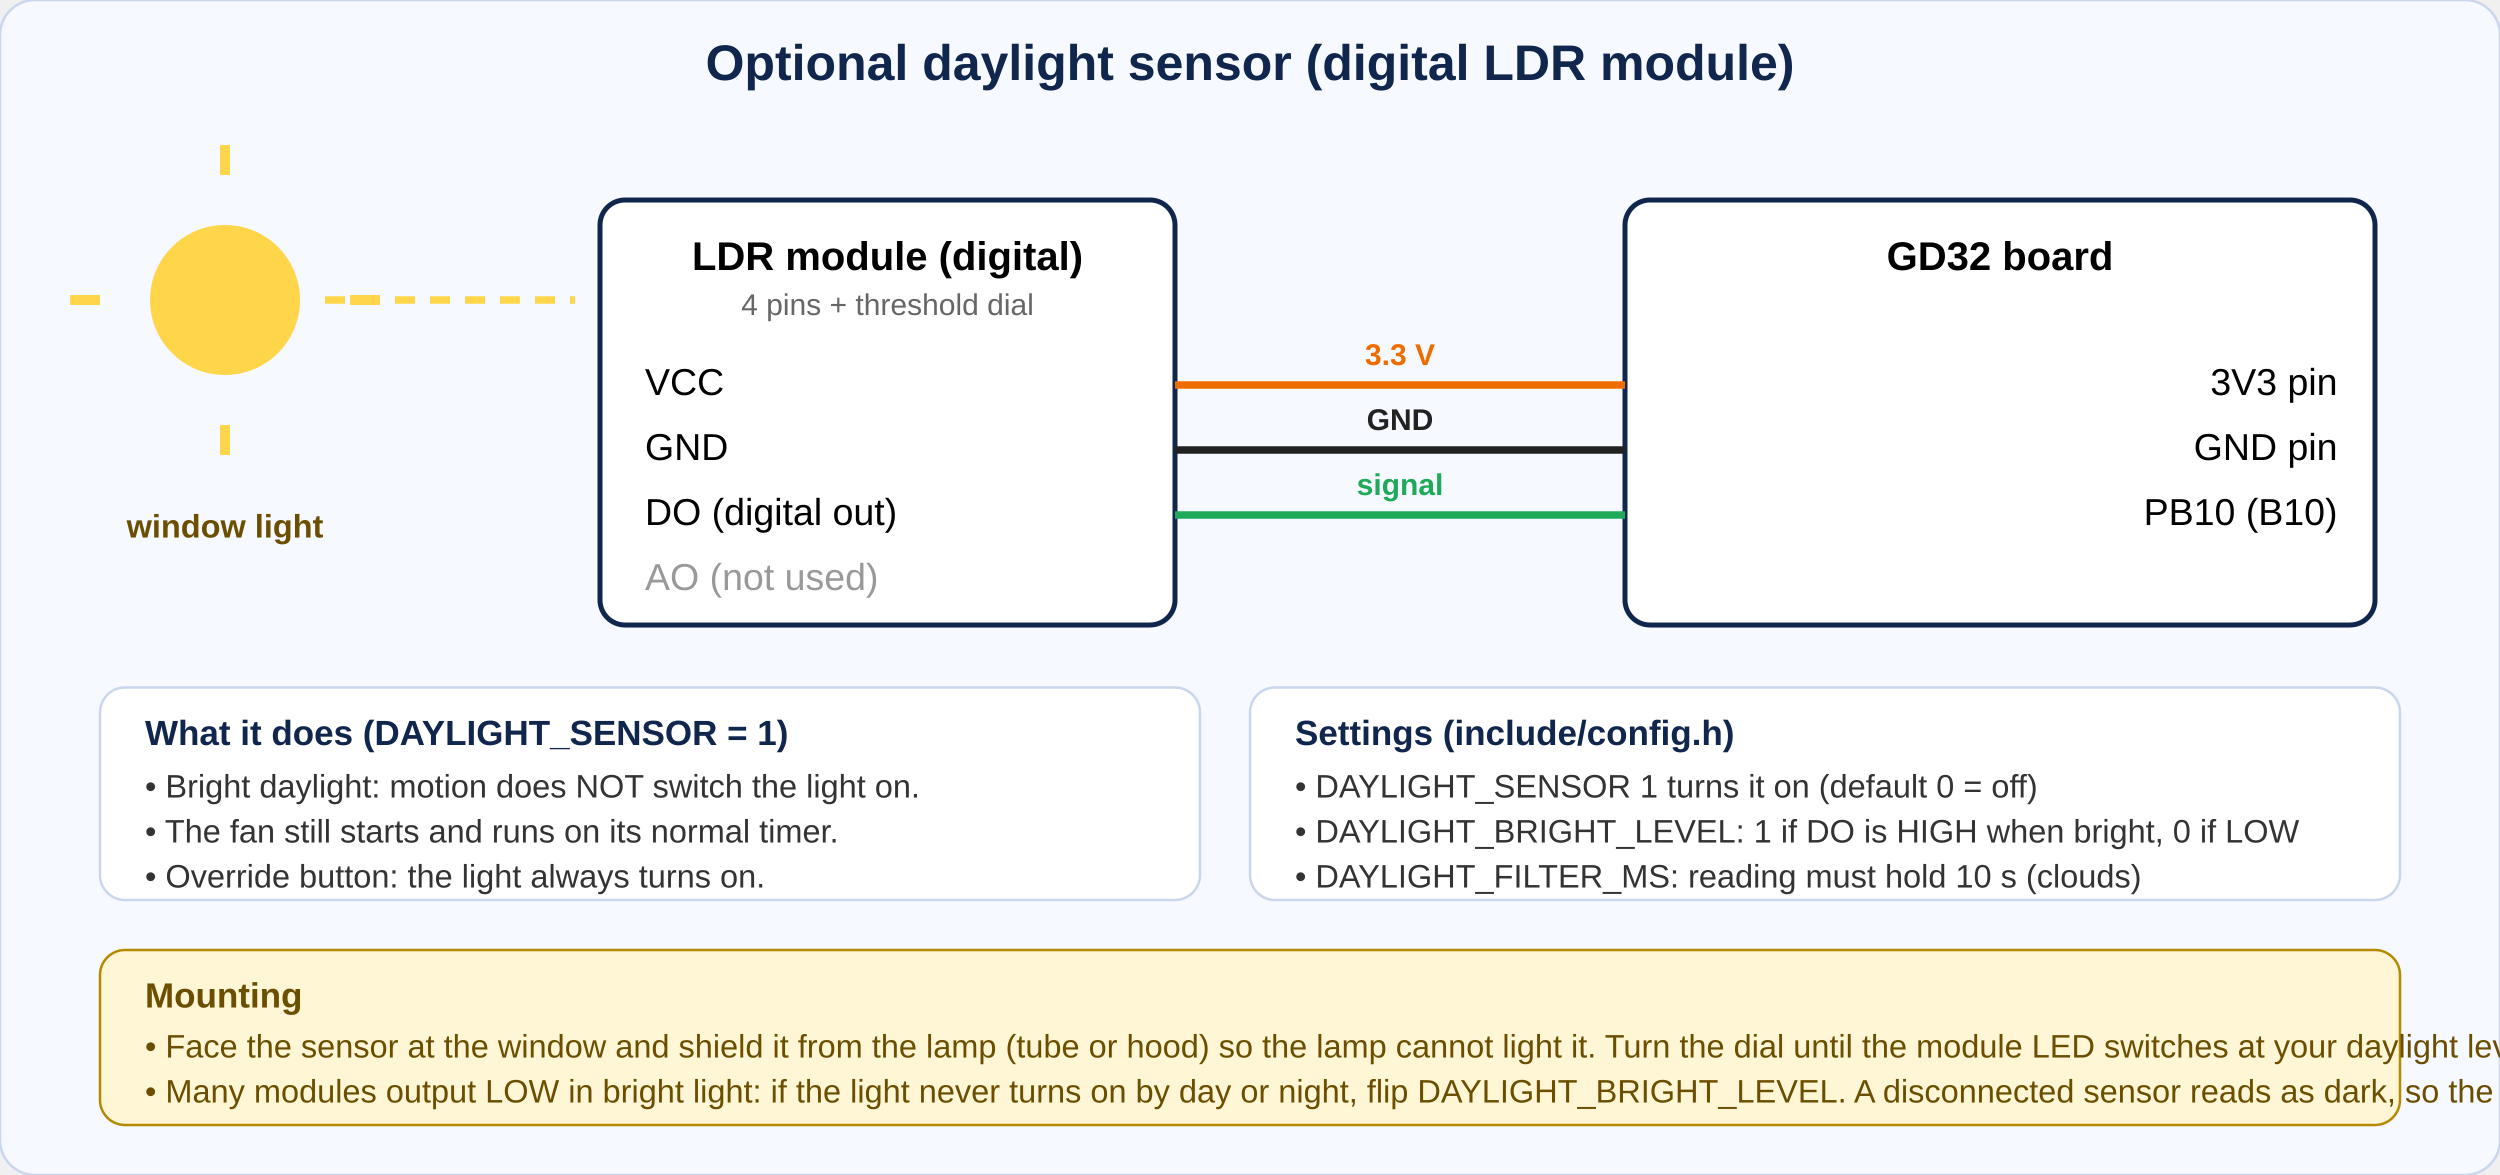
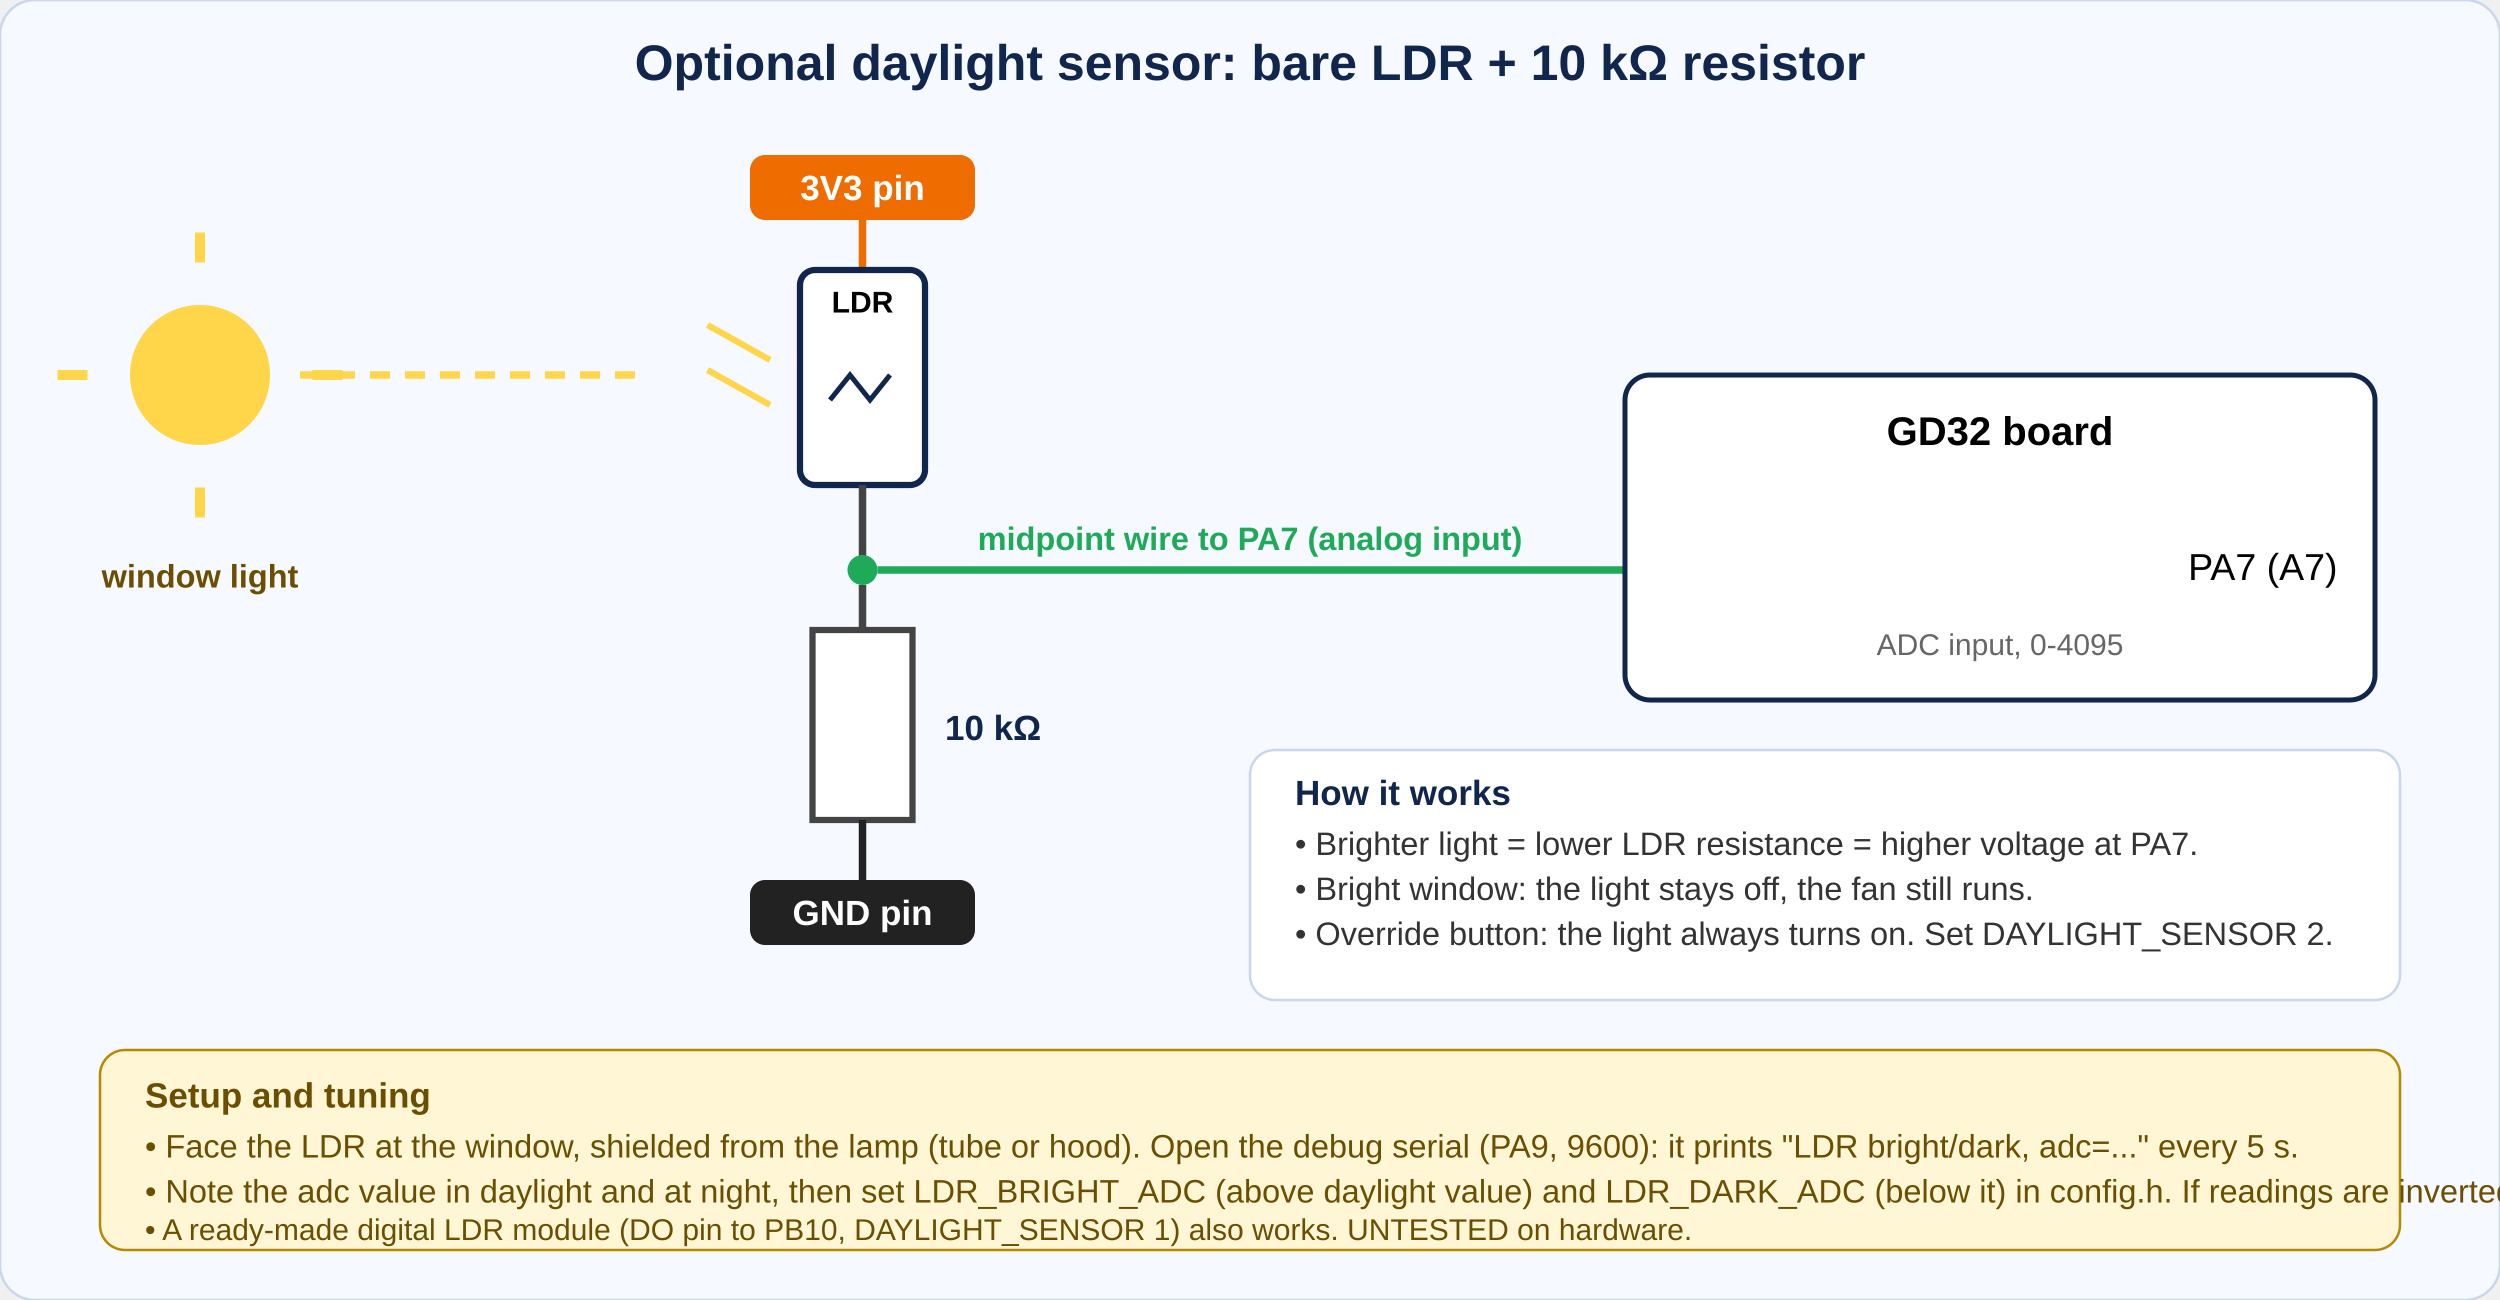
- <svg xmlns="http://www.w3.org/2000/svg" viewBox="0 0 1000 470" font-family="Segoe UI, Arial, Helvetica, sans-serif">
+ <svg xmlns="http://www.w3.org/2000/svg" viewBox="0 0 1000 520" font-family="Segoe UI, Arial, Helvetica, sans-serif">
  <style>
-     .sun { animation: sun 2.4s ease-in-out infinite; transform-origin: 90px 120px; }
+     .sun { animation: sun 2.4s ease-in-out infinite; }
    @keyframes sun { 0%,100% { opacity: .55; } 50% { opacity: 1; } }
  </style>
-   <rect width="1000" height="470" rx="14" fill="#f6f9ff" stroke="#c9d6ee" />
-   <text x="500" y="32" text-anchor="middle" font-size="20" font-weight="700" fill="#10264d">Optional daylight sensor (digital LDR module)</text>
-   <circle class="sun" cx="90" cy="120" r="30" fill="#ffd54a" />
-   <g stroke="#ffd54a" stroke-width="4" class="sun">
-     <line x1="90" y1="70" x2="90" y2="58" />
-     <line x1="90" y1="170" x2="90" y2="182" />
-     <line x1="40" y1="120" x2="28" y2="120" />
-     <line x1="140" y1="120" x2="152" y2="120" />
+   <rect width="1000" height="520" rx="14" fill="#f6f9ff" stroke="#c9d6ee" />
+   <text x="500" y="32" text-anchor="middle" font-size="20" font-weight="700" fill="#10264d">Optional daylight sensor: bare LDR + 10 kΩ resistor</text>
+   <g class="sun">
+     <circle cx="80" cy="150" r="28" fill="#ffd54a" />
+     <g stroke="#ffd54a" stroke-width="4">
+       <line x1="80" y1="105" x2="80" y2="93" />
+       <line x1="80" y1="195" x2="80" y2="207" />
+       <line x1="35" y1="150" x2="23" y2="150" />
+       <line x1="125" y1="150" x2="137" y2="150" />
+     </g>
  </g>
-   <text x="90" y="215" text-anchor="middle" font-size="13" fill="#6b4e00" font-weight="700">window light</text>
-   <path d="M130 120 H230" stroke="#ffd54a" stroke-width="3" stroke-dasharray="8 6" fill="none" />
-   <rect x="240" y="80" width="230" height="170" rx="10" fill="#fff" stroke="#10264d" stroke-width="2" />
-   <text x="355" y="108" text-anchor="middle" font-size="16" font-weight="700">LDR module (digital)</text>
-   <text x="355" y="126" text-anchor="middle" font-size="12" fill="#666">4 pins + threshold dial</text>
-   <g font-size="15">
-     <text x="258" y="158">VCC</text>
-     <text x="258" y="184">GND</text>
-     <text x="258" y="210">DO (digital out)</text>
-     <text x="258" y="236" fill="#999">AO (not used)</text>
-   </g>
-   <rect x="650" y="80" width="300" height="170" rx="10" fill="#fff" stroke="#10264d" stroke-width="2" />
-   <text x="800" y="108" text-anchor="middle" font-size="16" font-weight="700">GD32 board</text>
-   <g font-size="15" text-anchor="end">
-     <text x="935" y="158">3V3 pin</text>
-     <text x="935" y="184">GND pin</text>
-     <text x="935" y="210">PB10 (B10)</text>
-   </g>
-   <g fill="none" stroke-width="3">
-     <path d="M470 154 H650" stroke="#ef6c00" />
-     <path d="M470 180 H650" stroke="#222" />
-     <path d="M470 206 H650" stroke="#1faa59" />
-   </g>
-   <text x="560" y="146" text-anchor="middle" font-size="12" fill="#ef6c00" font-weight="700">3.3 V</text>
-   <text x="560" y="172" text-anchor="middle" font-size="12" fill="#222" font-weight="700">GND</text>
-   <text x="560" y="198" text-anchor="middle" font-size="12" fill="#1faa59" font-weight="700">signal</text>
-   <rect x="40" y="275" width="440" height="85" rx="10" fill="#fff" stroke="#c9d6ee" />
-   <text x="58" y="298" font-size="14" font-weight="700" fill="#10264d">What it does (DAYLIGHT_SENSOR = 1)</text>
-   <text x="58" y="319" font-size="13" fill="#333">• Bright daylight: motion does NOT switch the light on.</text>
-   <text x="58" y="337" font-size="13" fill="#333">• The fan still starts and runs on its normal timer.</text>
-   <text x="58" y="355" font-size="13" fill="#333">• Override button: the light always turns on.</text>
-   <rect x="500" y="275" width="460" height="85" rx="10" fill="#fff" stroke="#c9d6ee" />
-   <text x="518" y="298" font-size="14" font-weight="700" fill="#10264d">Settings (include/config.h)</text>
-   <text x="518" y="319" font-size="13" fill="#333">• DAYLIGHT_SENSOR 1 turns it on (default 0 = off)</text>
-   <text x="518" y="337" font-size="13" fill="#333">• DAYLIGHT_BRIGHT_LEVEL: 1 if DO is HIGH when bright, 0 if LOW</text>
-   <text x="518" y="355" font-size="13" fill="#333">• DAYLIGHT_FILTER_MS: reading must hold 10 s (clouds)</text>
-   <rect x="40" y="380" width="920" height="70" rx="10" fill="#fff6d6" stroke="#b58900" />
-   <text x="58" y="403" font-size="14" font-weight="700" fill="#6b4e00">Mounting</text>
-   <text x="58" y="423" font-size="13" fill="#6b4e00">• Face the sensor at the window and shield it from the lamp (tube or hood) so the lamp cannot light it. Turn the dial until the module LED switches at your daylight level.</text>
-   <text x="58" y="441" font-size="13" fill="#6b4e00">• Many modules output LOW in bright light: if the light never turns on by day or night, flip DAYLIGHT_BRIGHT_LEVEL. A disconnected sensor reads as dark, so the light keeps working.</text>
+   <text x="80" y="235" text-anchor="middle" font-size="13" fill="#6b4e00" font-weight="700">window light</text>
+   <path d="M120 150 H255" stroke="#ffd54a" stroke-width="3" stroke-dasharray="8 6" fill="none" />
+   <rect x="300" y="62" width="90" height="26" rx="6" fill="#ef6c00" />
+   <text x="345" y="80" text-anchor="middle" font-size="14" font-weight="700" fill="#fff">3V3 pin</text>
+   <line x1="345" y1="88" x2="345" y2="108" stroke="#ef6c00" stroke-width="3" />
+   <rect x="320" y="108" width="50" height="86" rx="6" fill="#fff" stroke="#10264d" stroke-width="2.5" />
+   <path d="M332 160 l8 -10 l8 10 l8 -10" fill="none" stroke="#10264d" stroke-width="2" />
+   <path d="M283 130 l25 14 M283 148 l25 14" stroke="#ffd54a" stroke-width="2.5" />
+   <text x="345" y="125" text-anchor="middle" font-size="12" font-weight="700">LDR</text>
+   <line x1="345" y1="194" x2="345" y2="228" stroke="#444" stroke-width="3" />
+   <circle cx="345" cy="228" r="6" fill="#1faa59" />
+   <path d="M351 228 H650" stroke="#1faa59" stroke-width="3" fill="none" />
+   <text x="500" y="220" text-anchor="middle" font-size="13" font-weight="700" fill="#1faa59">midpoint wire to PA7 (analog input)</text>
+   <line x1="345" y1="234" x2="345" y2="252" stroke="#444" stroke-width="3" />
+   <rect x="325" y="252" width="40" height="76" fill="#fff" stroke="#444" stroke-width="2.5" />
+   <text x="378" y="296" font-size="14" font-weight="700" fill="#10264d">10 kΩ</text>
+   <line x1="345" y1="328" x2="345" y2="352" stroke="#222" stroke-width="3" />
+   <rect x="300" y="352" width="90" height="26" rx="6" fill="#222" />
+   <text x="345" y="370" text-anchor="middle" font-size="14" font-weight="700" fill="#fff">GND pin</text>
+   <rect x="650" y="150" width="300" height="130" rx="10" fill="#fff" stroke="#10264d" stroke-width="2" />
+   <text x="800" y="178" text-anchor="middle" font-size="16" font-weight="700">GD32 board</text>
+   <text x="935" y="232" text-anchor="end" font-size="15">PA7 (A7)</text>
+   <text x="800" y="262" text-anchor="middle" font-size="12" fill="#666">ADC input, 0-4095</text>
+   <rect x="500" y="300" width="460" height="100" rx="10" fill="#fff" stroke="#c9d6ee" />
+   <text x="518" y="322" font-size="14" font-weight="700" fill="#10264d">How it works</text>
+   <text x="518" y="342" font-size="13" fill="#333">• Brighter light = lower LDR resistance = higher voltage at PA7.</text>
+   <text x="518" y="360" font-size="13" fill="#333">• Bright window: the light stays off, the fan still runs.</text>
+   <text x="518" y="378" font-size="13" fill="#333">• Override button: the light always turns on. Set DAYLIGHT_SENSOR 2.</text>
+   <rect x="40" y="420" width="920" height="80" rx="10" fill="#fff6d6" stroke="#b58900" />
+   <text x="58" y="443" font-size="14" font-weight="700" fill="#6b4e00">Setup and tuning</text>
+   <text x="58" y="463" font-size="13" fill="#6b4e00">• Face the LDR at the window, shielded from the lamp (tube or hood). Open the debug serial (PA9, 9600): it prints "LDR bright/dark, adc=..." every 5 s.</text>
+   <text x="58" y="481" font-size="13" fill="#6b4e00">• Note the adc value in daylight and at night, then set LDR_BRIGHT_ADC (above daylight value) and LDR_DARK_ADC (below it) in config.h. If readings are inverted, set LDR_INVERT 1.</text>
+   <text x="58" y="496" font-size="12" fill="#6b4e00">• A ready-made digital LDR module (DO pin to PB10, DAYLIGHT_SENSOR 1) also works. UNTESTED on hardware.</text>
</svg>
